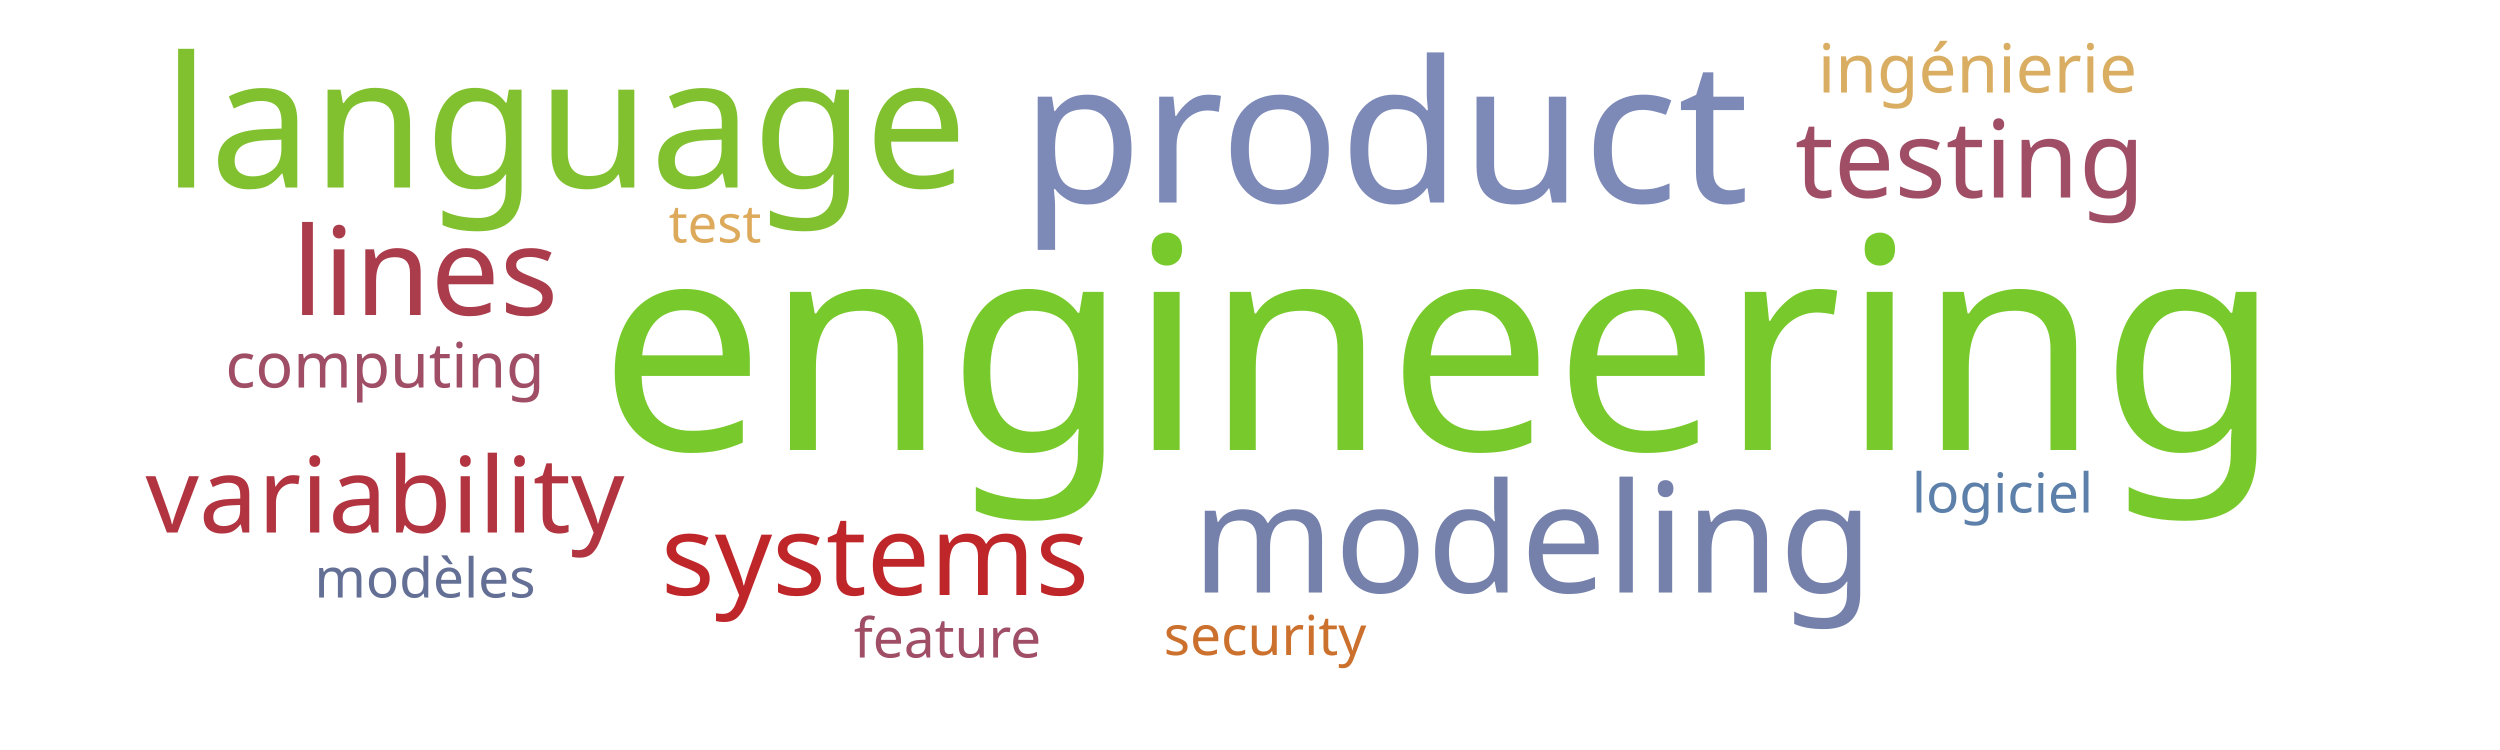
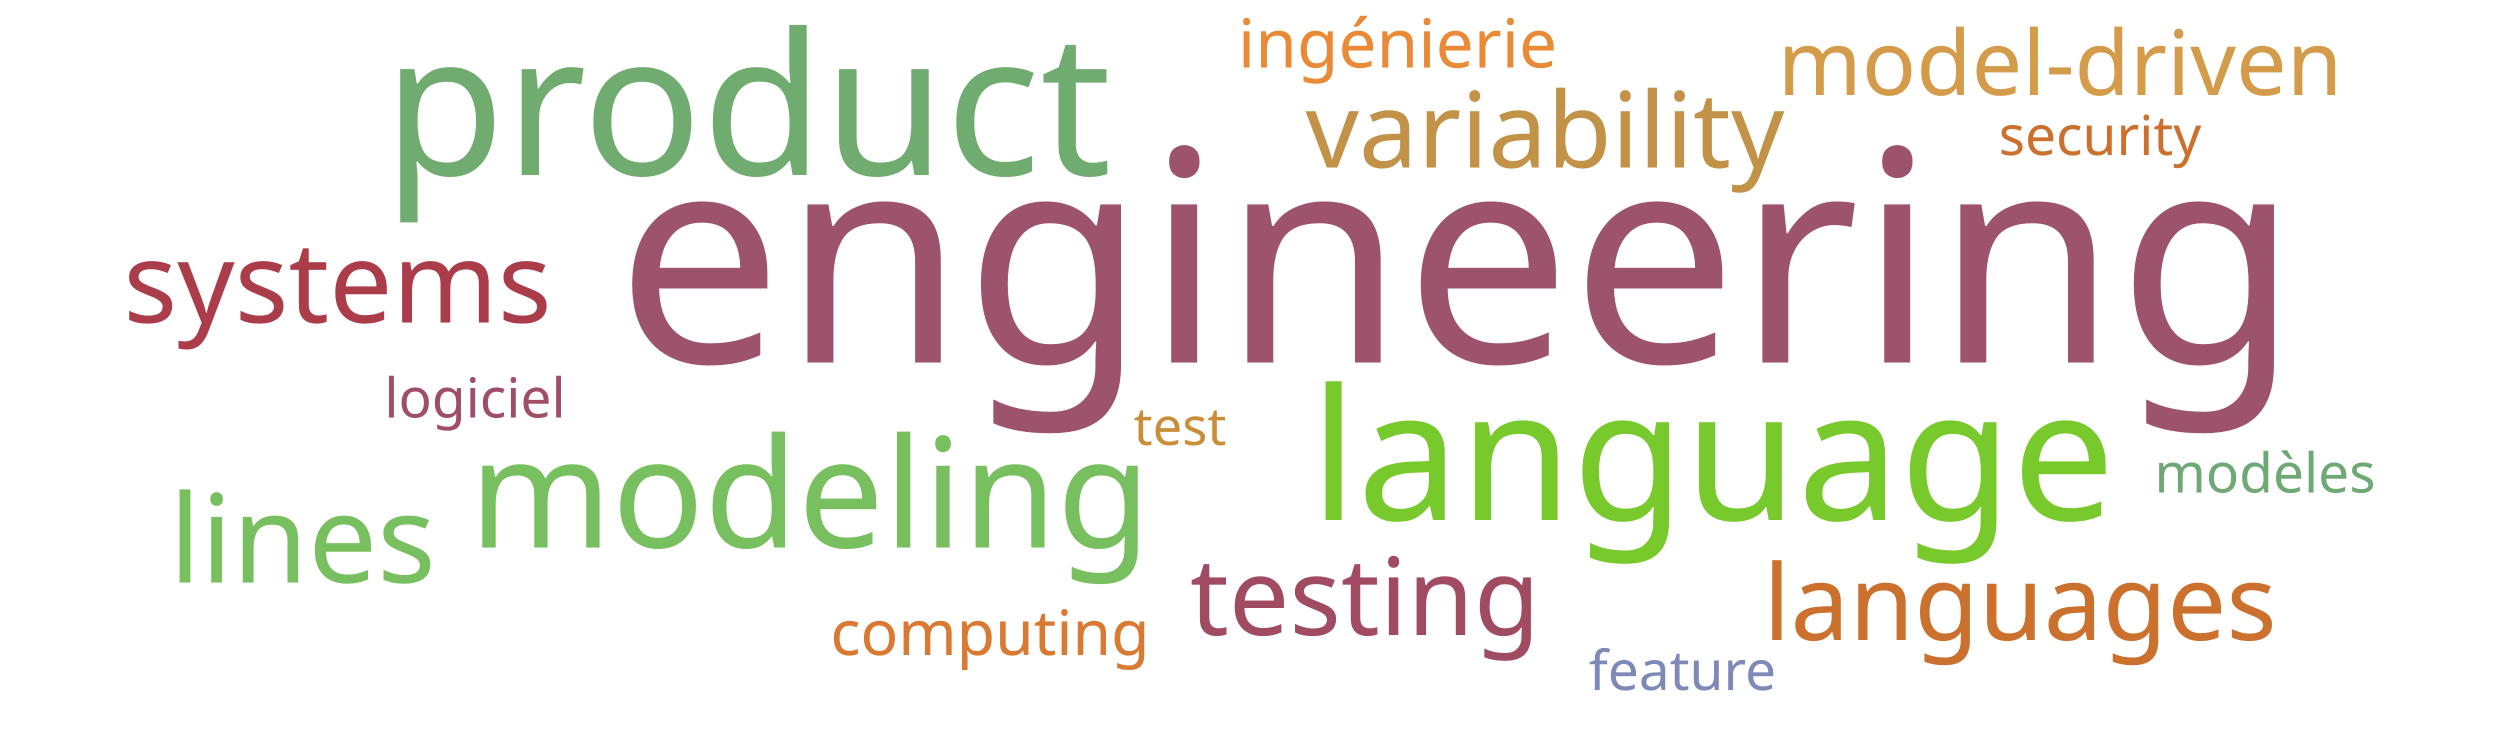
<svg xmlns="http://www.w3.org/2000/svg" width="1000" height="300">
  <g transform="translate(500, 150)">
-     <text text-anchor="middle" style="font-family: Impact; font-size: 118px; fill: #78c92b" transform="translate(76,30)rotate(0)">engineering</text>
-     <text text-anchor="middle" style="font-family: Impact; font-size: 79px; fill: #7d89b7" transform="translate(54,-69)rotate(0)">product</text>
-     <text text-anchor="middle" style="font-family: Impact; font-size: 73px; fill: #81c130" transform="translate(-274,-75)rotate(0)">language</text>
-     <text text-anchor="middle" style="font-family: Impact; font-size: 61px; fill: #7581ab" transform="translate(113,87)rotate(0)">modeling</text>
-     <text text-anchor="middle" style="font-family: Impact; font-size: 49px; fill: #ab3c4b" transform="translate(-330,-24)rotate(0)">lines</text>
-     <text text-anchor="middle" style="font-family: Impact; font-size: 45px; fill: #bf262a" transform="translate(-150,88)rotate(0)">systems</text>
-     <text text-anchor="middle" style="font-family: Impact; font-size: 43px; fill: #9f4e66" transform="translate(288,-71)rotate(0)">testing</text>
-     <text text-anchor="middle" style="font-family: Impact; font-size: 42px; fill: #b23440" transform="translate(-346,63)rotate(0)">variability</text>
-     <text text-anchor="middle" style="font-family: Impact; font-size: 27px; fill: #d9ae63" transform="translate(291,-113)rotate(0)">ingénierie</text>
-     <text text-anchor="middle" style="font-family: Impact; font-size: 25px; fill: #9f4e66" transform="translate(-346,5)rotate(0)">computing</text>
-     <text text-anchor="middle" style="font-family: Impact; font-size: 22px; fill: #9f4e66" transform="translate(-121,113)rotate(0)">feature</text>
-     <text text-anchor="middle" style="font-family: Impact; font-size: 22px; fill: #cb702d" transform="translate(6,112)rotate(0)">security</text>
-     <text text-anchor="middle" style="font-family: Impact; font-size: 22px; fill: #5c80aa" transform="translate(301,55)rotate(0)">logiciel</text>
-     <text text-anchor="middle" style="font-family: Impact; font-size: 22px; fill: #636f94" transform="translate(-330,89)rotate(0)">modèles</text>
-     <text text-anchor="middle" style="font-family: Impact; font-size: 21px; fill: #ddaa5c" transform="translate(-214,-53)rotate(0)">test</text>
+     <text text-anchor="middle" style="font-family: Impact; font-size: 118px; fill: #9d536c" transform="translate(83,-5)rotate(0)">engineering</text>
+     <text text-anchor="middle" style="font-family: Impact; font-size: 79px; fill: #70ac6f" transform="translate(-201,-80)rotate(0)">product</text>
+     <text text-anchor="middle" style="font-family: Impact; font-size: 73px; fill: #78c92b" transform="translate(185,58)rotate(0)">language</text>
+     <text text-anchor="middle" style="font-family: Impact; font-size: 61px; fill: #78c05f" transform="translate(-176,69)rotate(0)">modeling</text>
+     <text text-anchor="middle" style="font-family: Impact; font-size: 49px; fill: #78c05f" transform="translate(-379,83)rotate(0)">lines</text>
+     <text text-anchor="middle" style="font-family: Impact; font-size: 45px; fill: #ab3d4b" transform="translate(-365,-21)rotate(0)">systems</text>
+     <text text-anchor="middle" style="font-family: Impact; font-size: 43px; fill: #a04b62" transform="translate(46,104)rotate(0)">testing</text>
+     <text text-anchor="middle" style="font-family: Impact; font-size: 42px; fill: #c39249" transform="translate(118,-83)rotate(0)">variability</text>
+     <text text-anchor="middle" style="font-family: Impact; font-size: 42px; fill: #cb702d" transform="translate(308,106)rotate(0)">languages</text>
+     <text text-anchor="middle" style="font-family: Impact; font-size: 36px; fill: #d49c4a" transform="translate(324,-112)rotate(0)">model-driven</text>
+     <text text-anchor="middle" style="font-family: Impact; font-size: 27px; fill: #ea8a37" transform="translate(59,-123)rotate(0)">ingénierie</text>
+     <text text-anchor="middle" style="font-family: Impact; font-size: 25px; fill: #da7931" transform="translate(-104,112)rotate(0)">computing</text>
+     <text text-anchor="middle" style="font-family: Impact; font-size: 22px; fill: #7d89b7" transform="translate(173,126)rotate(0)">feature</text>
+     <text text-anchor="middle" style="font-family: Impact; font-size: 22px; fill: #cb702d" transform="translate(340,-88)rotate(0)">security</text>
+     <text text-anchor="middle" style="font-family: Impact; font-size: 22px; fill: #9f4e66" transform="translate(-310,17)rotate(0)">logiciel</text>
+     <text text-anchor="middle" style="font-family: Impact; font-size: 22px; fill: #6ea874" transform="translate(406,47)rotate(0)">modèles</text>
+     <text text-anchor="middle" style="font-family: Impact; font-size: 21px; fill: #ca8e38" transform="translate(-28,28)rotate(0)">test</text>
  </g>
</svg>
